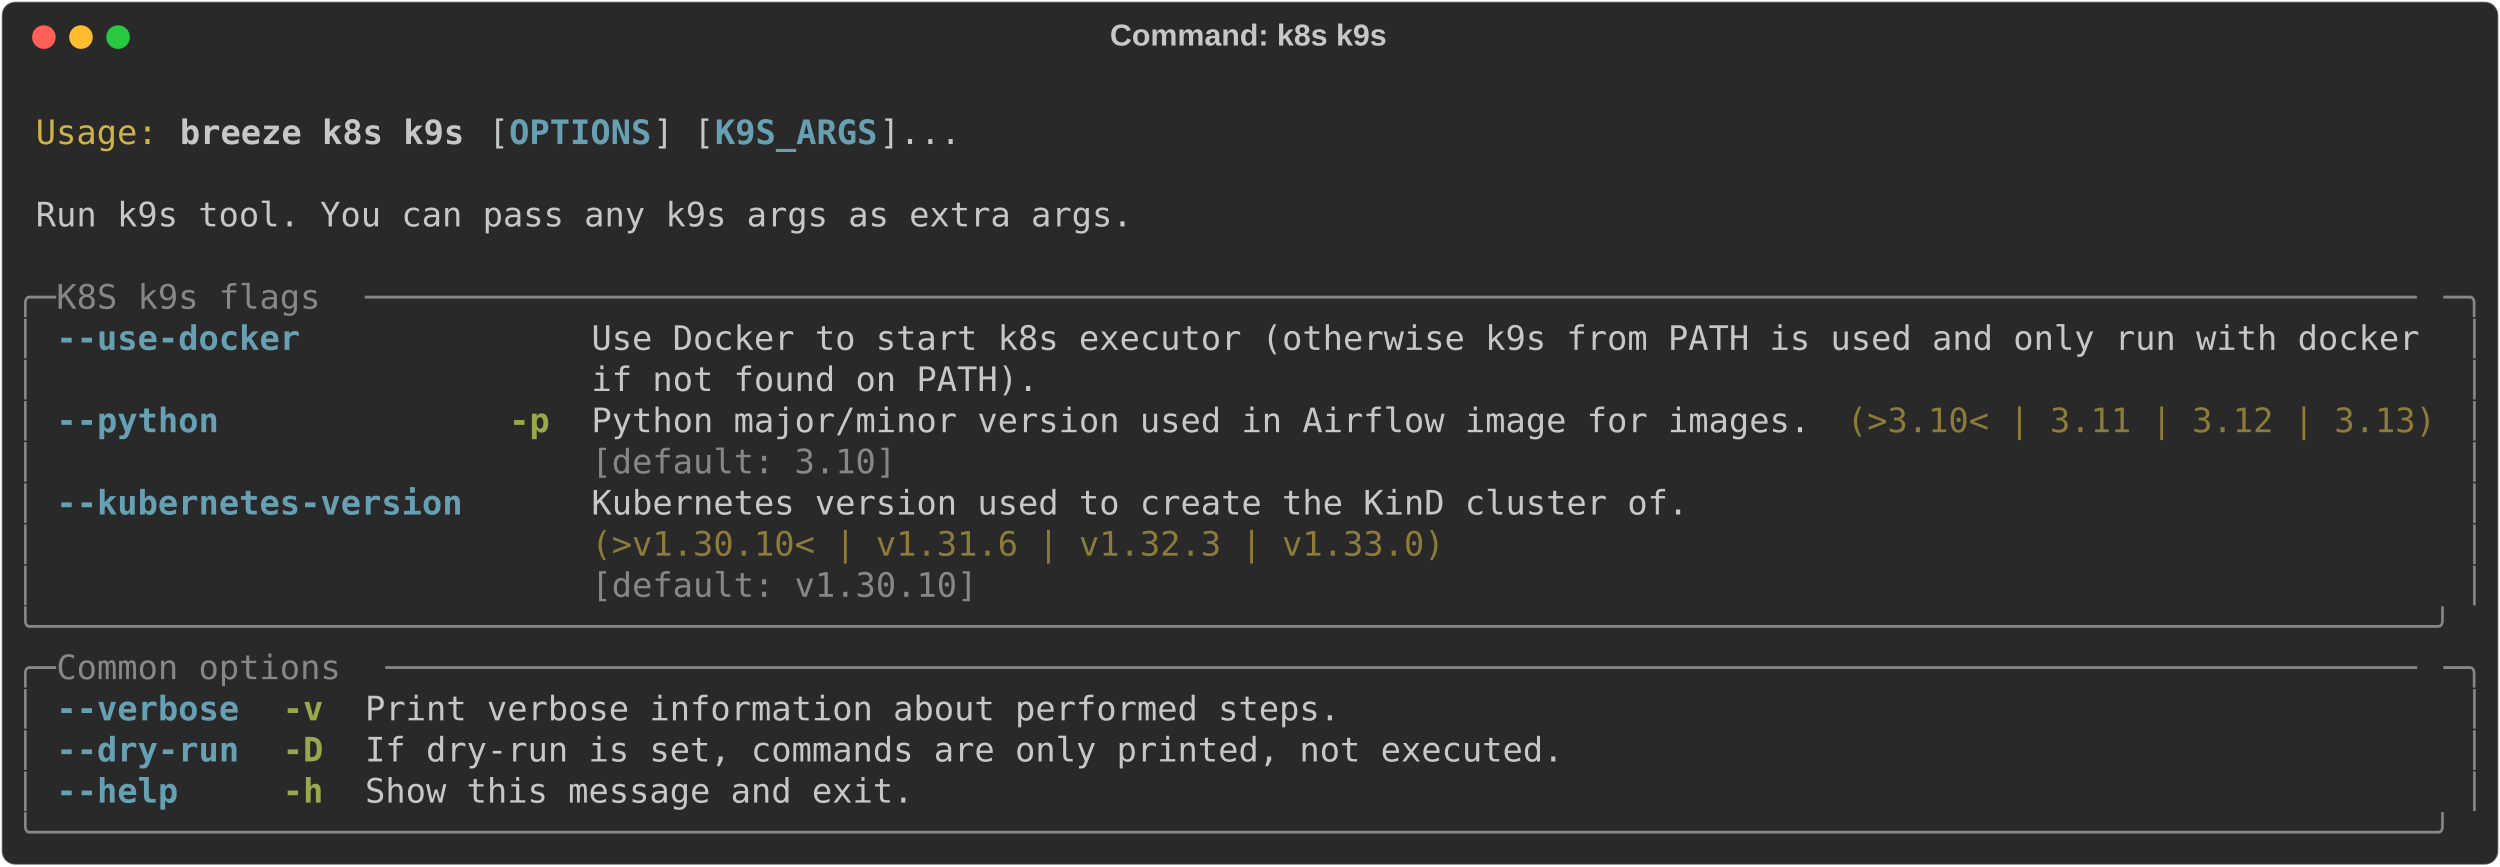
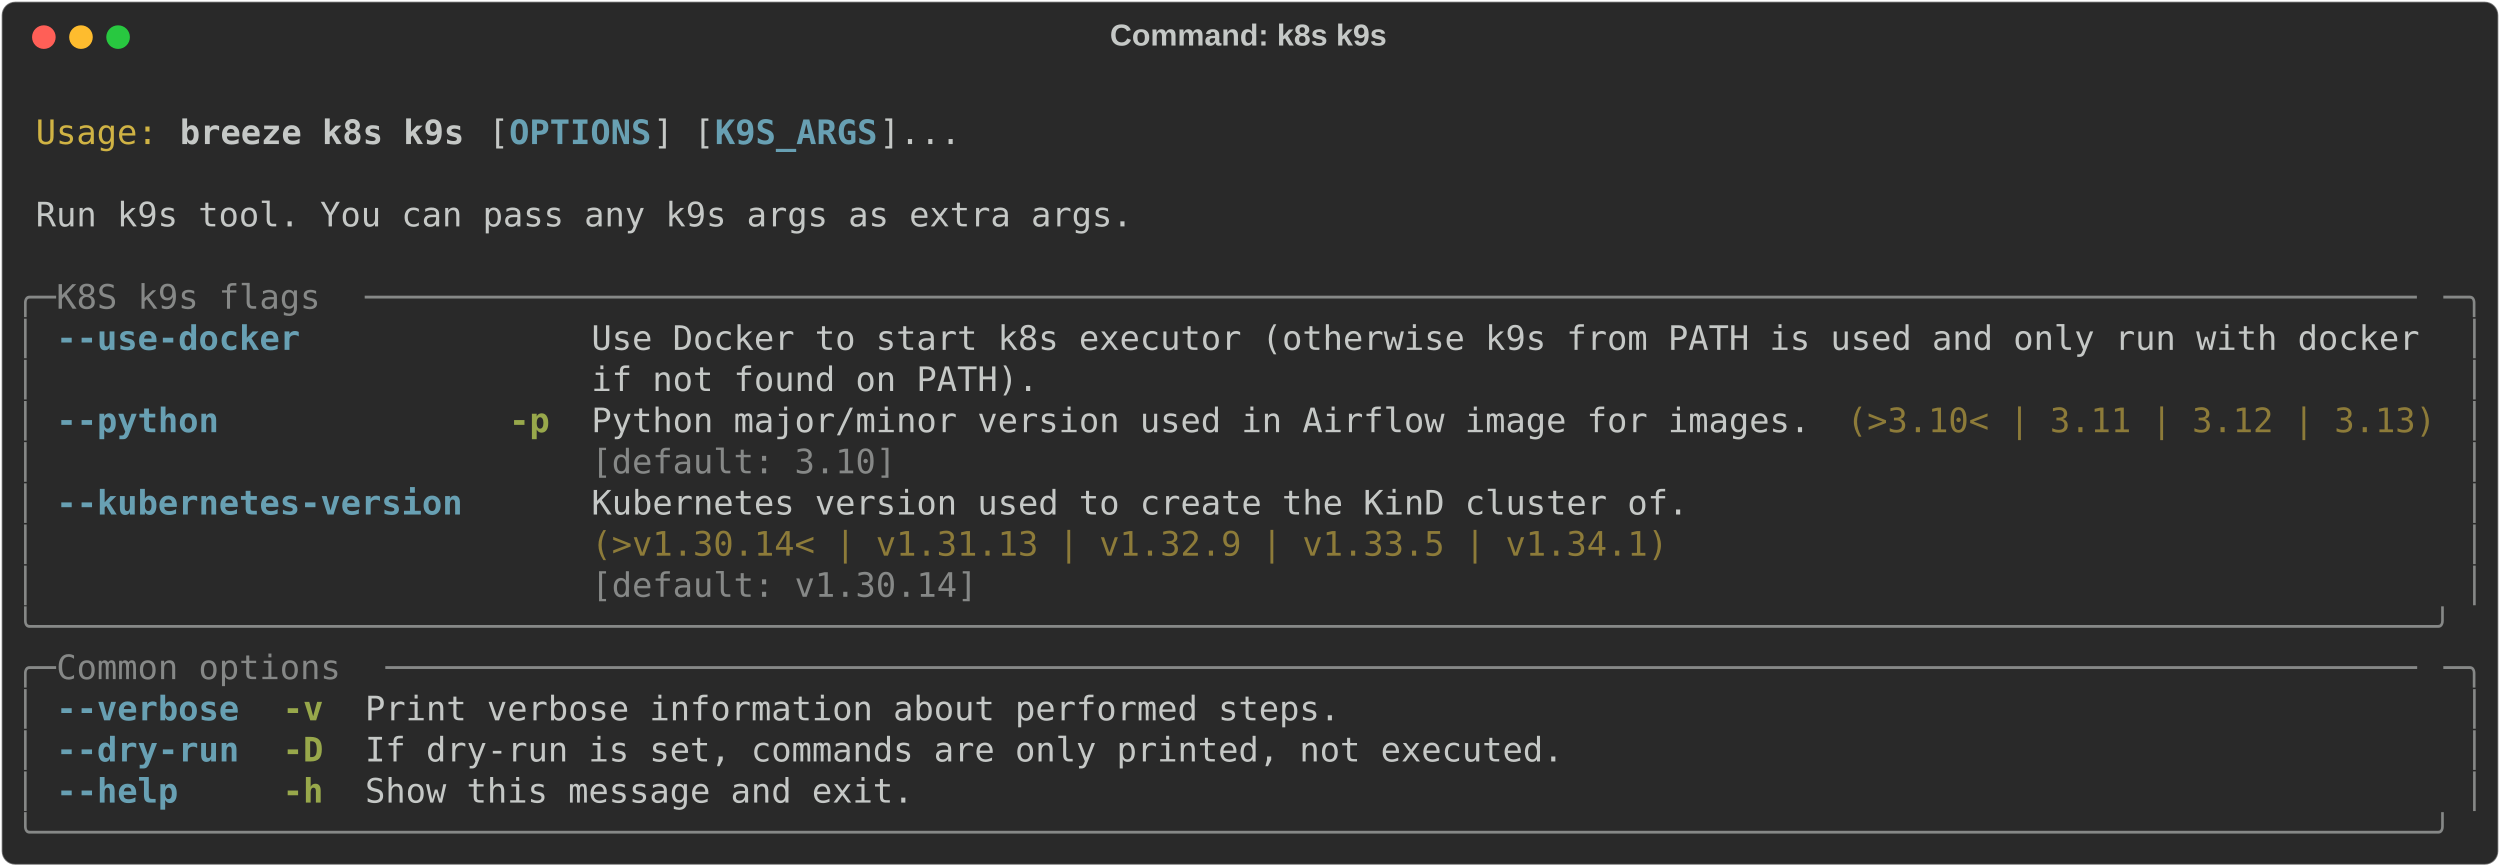
<svg xmlns="http://www.w3.org/2000/svg" class="rich-terminal" viewBox="0 0 1482 513.6">
  <style>

    @font-face {
        font-family: "Fira Code";
        src: local("FiraCode-Regular"),
                url("https://cdnjs.cloudflare.com/ajax/libs/firacode/6.2.0/woff2/FiraCode-Regular.woff2") format("woff2"),
                url("https://cdnjs.cloudflare.com/ajax/libs/firacode/6.2.0/woff/FiraCode-Regular.woff") format("woff");
        font-style: normal;
        font-weight: 400;
    }
    @font-face {
        font-family: "Fira Code";
        src: local("FiraCode-Bold"),
                url("https://cdnjs.cloudflare.com/ajax/libs/firacode/6.2.0/woff2/FiraCode-Bold.woff2") format("woff2"),
                url("https://cdnjs.cloudflare.com/ajax/libs/firacode/6.2.0/woff/FiraCode-Bold.woff") format("woff");
        font-style: bold;
        font-weight: 700;
    }

    .breeze-k8s-k9s-matrix {
        font-family: Fira Code, monospace;
        font-size: 20px;
        line-height: 24.4px;
        font-variant-east-asian: full-width;
    }

    .breeze-k8s-k9s-title {
        font-size: 18px;
        font-weight: bold;
        font-family: arial;
    }

    .breeze-k8s-k9s-r1 { fill: #c5c8c6 }
.breeze-k8s-k9s-r2 { fill: #d0b344 }
.breeze-k8s-k9s-r3 { fill: #c5c8c6;font-weight: bold }
.breeze-k8s-k9s-r4 { fill: #68a0b3;font-weight: bold }
.breeze-k8s-k9s-r5 { fill: #868887 }
.breeze-k8s-k9s-r6 { fill: #98a84b;font-weight: bold }
.breeze-k8s-k9s-r7 { fill: #8d7b39 }
    </style>
  <defs>
    <clipPath id="breeze-k8s-k9s-clip-terminal">
      <rect x="0" y="0" width="1463.0" height="462.6" />
    </clipPath>
    <clipPath id="breeze-k8s-k9s-line-0">
      <rect x="0" y="1.5" width="1464" height="24.65" />
    </clipPath>
    <clipPath id="breeze-k8s-k9s-line-1">
      <rect x="0" y="25.9" width="1464" height="24.65" />
    </clipPath>
    <clipPath id="breeze-k8s-k9s-line-2">
      <rect x="0" y="50.3" width="1464" height="24.65" />
    </clipPath>
    <clipPath id="breeze-k8s-k9s-line-3">
      <rect x="0" y="74.7" width="1464" height="24.65" />
    </clipPath>
    <clipPath id="breeze-k8s-k9s-line-4">
      <rect x="0" y="99.1" width="1464" height="24.65" />
    </clipPath>
    <clipPath id="breeze-k8s-k9s-line-5">
      <rect x="0" y="123.5" width="1464" height="24.65" />
    </clipPath>
    <clipPath id="breeze-k8s-k9s-line-6">
      <rect x="0" y="147.9" width="1464" height="24.65" />
    </clipPath>
    <clipPath id="breeze-k8s-k9s-line-7">
      <rect x="0" y="172.3" width="1464" height="24.65" />
    </clipPath>
    <clipPath id="breeze-k8s-k9s-line-8">
      <rect x="0" y="196.7" width="1464" height="24.65" />
    </clipPath>
    <clipPath id="breeze-k8s-k9s-line-9">
      <rect x="0" y="221.1" width="1464" height="24.65" />
    </clipPath>
    <clipPath id="breeze-k8s-k9s-line-10">
      <rect x="0" y="245.5" width="1464" height="24.65" />
    </clipPath>
    <clipPath id="breeze-k8s-k9s-line-11">
      <rect x="0" y="269.9" width="1464" height="24.65" />
    </clipPath>
    <clipPath id="breeze-k8s-k9s-line-12">
      <rect x="0" y="294.3" width="1464" height="24.65" />
    </clipPath>
    <clipPath id="breeze-k8s-k9s-line-13">
      <rect x="0" y="318.7" width="1464" height="24.65" />
    </clipPath>
    <clipPath id="breeze-k8s-k9s-line-14">
      <rect x="0" y="343.1" width="1464" height="24.65" />
    </clipPath>
    <clipPath id="breeze-k8s-k9s-line-15">
      <rect x="0" y="367.5" width="1464" height="24.65" />
    </clipPath>
    <clipPath id="breeze-k8s-k9s-line-16">
      <rect x="0" y="391.9" width="1464" height="24.65" />
    </clipPath>
    <clipPath id="breeze-k8s-k9s-line-17">
      <rect x="0" y="416.3" width="1464" height="24.65" />
    </clipPath>
  </defs>
  <rect fill="#292929" stroke="rgba(255,255,255,0.35)" stroke-width="1" x="1" y="1" width="1480" height="511.6" rx="8" />
  <text class="breeze-k8s-k9s-title" fill="#c5c8c6" text-anchor="middle" x="740" y="27">Command: k8s k9s</text>
  <g transform="translate(26,22)">
    <circle cx="0" cy="0" r="7" fill="#ff5f57" />
    <circle cx="22" cy="0" r="7" fill="#febc2e" />
    <circle cx="44" cy="0" r="7" fill="#28c840" />
  </g>
  <g transform="translate(9, 41)" clip-path="url(#breeze-k8s-k9s-clip-terminal)">
    <g class="breeze-k8s-k9s-matrix">
      <text class="breeze-k8s-k9s-r1" x="1464" y="20" textLength="12.2" clip-path="url(#breeze-k8s-k9s-line-0)">
</text>
      <text class="breeze-k8s-k9s-r2" x="12.2" y="44.4" textLength="73.2" clip-path="url(#breeze-k8s-k9s-line-1)">Usage:</text>
      <text class="breeze-k8s-k9s-r3" x="97.6" y="44.4" textLength="170.8" clip-path="url(#breeze-k8s-k9s-line-1)">breeze k8s k9s</text>
      <text class="breeze-k8s-k9s-r1" x="280.6" y="44.4" textLength="12.2" clip-path="url(#breeze-k8s-k9s-line-1)">[</text>
      <text class="breeze-k8s-k9s-r4" x="292.8" y="44.4" textLength="85.4" clip-path="url(#breeze-k8s-k9s-line-1)">OPTIONS</text>
      <text class="breeze-k8s-k9s-r1" x="378.2" y="44.4" textLength="36.6" clip-path="url(#breeze-k8s-k9s-line-1)">] [</text>
      <text class="breeze-k8s-k9s-r4" x="414.8" y="44.4" textLength="97.6" clip-path="url(#breeze-k8s-k9s-line-1)">K9S_ARGS</text>
      <text class="breeze-k8s-k9s-r1" x="512.4" y="44.4" textLength="48.8" clip-path="url(#breeze-k8s-k9s-line-1)">]...</text>
      <text class="breeze-k8s-k9s-r1" x="1464" y="44.4" textLength="12.2" clip-path="url(#breeze-k8s-k9s-line-1)">
</text>
      <text class="breeze-k8s-k9s-r1" x="1464" y="68.8" textLength="12.2" clip-path="url(#breeze-k8s-k9s-line-2)">
</text>
      <text class="breeze-k8s-k9s-r1" x="12.2" y="93.2" textLength="658.8" clip-path="url(#breeze-k8s-k9s-line-3)">Run k9s tool. You can pass any k9s args as extra args.</text>
      <text class="breeze-k8s-k9s-r1" x="1464" y="93.2" textLength="12.2" clip-path="url(#breeze-k8s-k9s-line-3)">
</text>
      <text class="breeze-k8s-k9s-r1" x="1464" y="117.6" textLength="12.2" clip-path="url(#breeze-k8s-k9s-line-4)">
</text>
      <text class="breeze-k8s-k9s-r5" x="0" y="142" textLength="24.4" clip-path="url(#breeze-k8s-k9s-line-5)">╭─</text>
      <text class="breeze-k8s-k9s-r5" x="24.4" y="142" textLength="183" clip-path="url(#breeze-k8s-k9s-line-5)"> K8S k9s flags </text>
      <text class="breeze-k8s-k9s-r5" x="207.4" y="142" textLength="1232.2" clip-path="url(#breeze-k8s-k9s-line-5)">─────────────────────────────────────────────────────────────────────────────────────────────────────</text>
      <text class="breeze-k8s-k9s-r5" x="1439.6" y="142" textLength="24.4" clip-path="url(#breeze-k8s-k9s-line-5)">─╮</text>
      <text class="breeze-k8s-k9s-r1" x="1464" y="142" textLength="12.2" clip-path="url(#breeze-k8s-k9s-line-5)">
</text>
      <text class="breeze-k8s-k9s-r5" x="0" y="166.4" textLength="12.2" clip-path="url(#breeze-k8s-k9s-line-6)">│</text>
      <text class="breeze-k8s-k9s-r4" x="24.4" y="166.4" textLength="146.4" clip-path="url(#breeze-k8s-k9s-line-6)">--use-docker</text>
      <text class="breeze-k8s-k9s-r1" x="341.6" y="166.4" textLength="1098" clip-path="url(#breeze-k8s-k9s-line-6)">Use Docker to start k8s executor (otherwise k9s from PATH is used and only run with docker</text>
      <text class="breeze-k8s-k9s-r5" x="1451.8" y="166.4" textLength="12.2" clip-path="url(#breeze-k8s-k9s-line-6)">│</text>
      <text class="breeze-k8s-k9s-r1" x="1464" y="166.4" textLength="12.2" clip-path="url(#breeze-k8s-k9s-line-6)">
</text>
      <text class="breeze-k8s-k9s-r5" x="0" y="190.8" textLength="12.2" clip-path="url(#breeze-k8s-k9s-line-7)">│</text>
      <text class="breeze-k8s-k9s-r1" x="341.6" y="190.8" textLength="1098" clip-path="url(#breeze-k8s-k9s-line-7)">if not found on PATH).                                                                    </text>
      <text class="breeze-k8s-k9s-r5" x="1451.8" y="190.8" textLength="12.2" clip-path="url(#breeze-k8s-k9s-line-7)">│</text>
      <text class="breeze-k8s-k9s-r1" x="1464" y="190.8" textLength="12.2" clip-path="url(#breeze-k8s-k9s-line-7)">
</text>
      <text class="breeze-k8s-k9s-r5" x="0" y="215.2" textLength="12.2" clip-path="url(#breeze-k8s-k9s-line-8)">│</text>
      <text class="breeze-k8s-k9s-r4" x="24.4" y="215.2" textLength="97.6" clip-path="url(#breeze-k8s-k9s-line-8)">--python</text>
      <text class="breeze-k8s-k9s-r6" x="292.8" y="215.2" textLength="24.4" clip-path="url(#breeze-k8s-k9s-line-8)">-p</text>
      <text class="breeze-k8s-k9s-r1" x="341.6" y="215.2" textLength="732" clip-path="url(#breeze-k8s-k9s-line-8)">Python major/minor version used in Airflow image for images.</text>
      <text class="breeze-k8s-k9s-r7" x="1085.8" y="215.2" textLength="353.8" clip-path="url(#breeze-k8s-k9s-line-8)">(&gt;3.10&lt; | 3.11 | 3.12 | 3.13)</text>
      <text class="breeze-k8s-k9s-r5" x="1451.8" y="215.2" textLength="12.2" clip-path="url(#breeze-k8s-k9s-line-8)">│</text>
      <text class="breeze-k8s-k9s-r1" x="1464" y="215.2" textLength="12.2" clip-path="url(#breeze-k8s-k9s-line-8)">
</text>
      <text class="breeze-k8s-k9s-r5" x="0" y="239.6" textLength="12.2" clip-path="url(#breeze-k8s-k9s-line-9)">│</text>
      <text class="breeze-k8s-k9s-r5" x="341.6" y="239.6" textLength="732" clip-path="url(#breeze-k8s-k9s-line-9)">[default: 3.10]                                             </text>
      <text class="breeze-k8s-k9s-r5" x="1451.8" y="239.6" textLength="12.2" clip-path="url(#breeze-k8s-k9s-line-9)">│</text>
      <text class="breeze-k8s-k9s-r1" x="1464" y="239.6" textLength="12.2" clip-path="url(#breeze-k8s-k9s-line-9)">
</text>
      <text class="breeze-k8s-k9s-r5" x="0" y="264" textLength="12.2" clip-path="url(#breeze-k8s-k9s-line-10)">│</text>
      <text class="breeze-k8s-k9s-r4" x="24.4" y="264" textLength="244" clip-path="url(#breeze-k8s-k9s-line-10)">--kubernetes-version</text>
      <text class="breeze-k8s-k9s-r1" x="341.6" y="264" textLength="658.8" clip-path="url(#breeze-k8s-k9s-line-10)">Kubernetes version used to create the KinD cluster of.</text>
      <text class="breeze-k8s-k9s-r5" x="1451.8" y="264" textLength="12.2" clip-path="url(#breeze-k8s-k9s-line-10)">│</text>
      <text class="breeze-k8s-k9s-r1" x="1464" y="264" textLength="12.2" clip-path="url(#breeze-k8s-k9s-line-10)">
</text>
      <text class="breeze-k8s-k9s-r5" x="0" y="288.4" textLength="12.2" clip-path="url(#breeze-k8s-k9s-line-11)">│</text>
-       <text class="breeze-k8s-k9s-r7" x="341.6" y="288.4" textLength="658.8" clip-path="url(#breeze-k8s-k9s-line-11)">(&gt;v1.30.10&lt; | v1.31.6 | v1.32.3 | v1.33.0)            </text>
+       <text class="breeze-k8s-k9s-r7" x="341.6" y="288.4" textLength="658.8" clip-path="url(#breeze-k8s-k9s-line-11)">(&gt;v1.30.14&lt; | v1.31.13 | v1.32.9 | v1.33.5 | v1.34.1) </text>
      <text class="breeze-k8s-k9s-r5" x="1451.8" y="288.4" textLength="12.2" clip-path="url(#breeze-k8s-k9s-line-11)">│</text>
      <text class="breeze-k8s-k9s-r1" x="1464" y="288.4" textLength="12.2" clip-path="url(#breeze-k8s-k9s-line-11)">
</text>
      <text class="breeze-k8s-k9s-r5" x="0" y="312.8" textLength="12.2" clip-path="url(#breeze-k8s-k9s-line-12)">│</text>
-       <text class="breeze-k8s-k9s-r5" x="341.6" y="312.8" textLength="658.8" clip-path="url(#breeze-k8s-k9s-line-12)">[default: v1.30.10]                                   </text>
+       <text class="breeze-k8s-k9s-r5" x="341.6" y="312.8" textLength="658.8" clip-path="url(#breeze-k8s-k9s-line-12)">[default: v1.30.14]                                   </text>
      <text class="breeze-k8s-k9s-r5" x="1451.8" y="312.8" textLength="12.2" clip-path="url(#breeze-k8s-k9s-line-12)">│</text>
      <text class="breeze-k8s-k9s-r1" x="1464" y="312.8" textLength="12.2" clip-path="url(#breeze-k8s-k9s-line-12)">
</text>
      <text class="breeze-k8s-k9s-r5" x="0" y="337.2" textLength="1464" clip-path="url(#breeze-k8s-k9s-line-13)">╰──────────────────────────────────────────────────────────────────────────────────────────────────────────────────────╯</text>
      <text class="breeze-k8s-k9s-r1" x="1464" y="337.2" textLength="12.2" clip-path="url(#breeze-k8s-k9s-line-13)">
</text>
      <text class="breeze-k8s-k9s-r5" x="0" y="361.6" textLength="24.4" clip-path="url(#breeze-k8s-k9s-line-14)">╭─</text>
      <text class="breeze-k8s-k9s-r5" x="24.4" y="361.6" textLength="195.2" clip-path="url(#breeze-k8s-k9s-line-14)"> Common options </text>
      <text class="breeze-k8s-k9s-r5" x="219.6" y="361.6" textLength="1220" clip-path="url(#breeze-k8s-k9s-line-14)">────────────────────────────────────────────────────────────────────────────────────────────────────</text>
      <text class="breeze-k8s-k9s-r5" x="1439.6" y="361.6" textLength="24.4" clip-path="url(#breeze-k8s-k9s-line-14)">─╮</text>
      <text class="breeze-k8s-k9s-r1" x="1464" y="361.6" textLength="12.2" clip-path="url(#breeze-k8s-k9s-line-14)">
</text>
      <text class="breeze-k8s-k9s-r5" x="0" y="386" textLength="12.2" clip-path="url(#breeze-k8s-k9s-line-15)">│</text>
      <text class="breeze-k8s-k9s-r4" x="24.4" y="386" textLength="109.8" clip-path="url(#breeze-k8s-k9s-line-15)">--verbose</text>
      <text class="breeze-k8s-k9s-r6" x="158.6" y="386" textLength="24.4" clip-path="url(#breeze-k8s-k9s-line-15)">-v</text>
      <text class="breeze-k8s-k9s-r1" x="207.4" y="386" textLength="585.6" clip-path="url(#breeze-k8s-k9s-line-15)">Print verbose information about performed steps.</text>
      <text class="breeze-k8s-k9s-r5" x="1451.8" y="386" textLength="12.2" clip-path="url(#breeze-k8s-k9s-line-15)">│</text>
      <text class="breeze-k8s-k9s-r1" x="1464" y="386" textLength="12.2" clip-path="url(#breeze-k8s-k9s-line-15)">
</text>
      <text class="breeze-k8s-k9s-r5" x="0" y="410.4" textLength="12.2" clip-path="url(#breeze-k8s-k9s-line-16)">│</text>
      <text class="breeze-k8s-k9s-r4" x="24.4" y="410.4" textLength="109.8" clip-path="url(#breeze-k8s-k9s-line-16)">--dry-run</text>
      <text class="breeze-k8s-k9s-r6" x="158.6" y="410.4" textLength="24.4" clip-path="url(#breeze-k8s-k9s-line-16)">-D</text>
      <text class="breeze-k8s-k9s-r1" x="207.4" y="410.4" textLength="719.8" clip-path="url(#breeze-k8s-k9s-line-16)">If dry-run is set, commands are only printed, not executed.</text>
      <text class="breeze-k8s-k9s-r5" x="1451.8" y="410.4" textLength="12.2" clip-path="url(#breeze-k8s-k9s-line-16)">│</text>
      <text class="breeze-k8s-k9s-r1" x="1464" y="410.4" textLength="12.2" clip-path="url(#breeze-k8s-k9s-line-16)">
</text>
      <text class="breeze-k8s-k9s-r5" x="0" y="434.8" textLength="12.2" clip-path="url(#breeze-k8s-k9s-line-17)">│</text>
      <text class="breeze-k8s-k9s-r4" x="24.4" y="434.8" textLength="73.2" clip-path="url(#breeze-k8s-k9s-line-17)">--help</text>
      <text class="breeze-k8s-k9s-r6" x="158.6" y="434.8" textLength="24.4" clip-path="url(#breeze-k8s-k9s-line-17)">-h</text>
      <text class="breeze-k8s-k9s-r1" x="207.4" y="434.8" textLength="329.4" clip-path="url(#breeze-k8s-k9s-line-17)">Show this message and exit.</text>
      <text class="breeze-k8s-k9s-r5" x="1451.8" y="434.8" textLength="12.2" clip-path="url(#breeze-k8s-k9s-line-17)">│</text>
      <text class="breeze-k8s-k9s-r1" x="1464" y="434.8" textLength="12.2" clip-path="url(#breeze-k8s-k9s-line-17)">
</text>
      <text class="breeze-k8s-k9s-r5" x="0" y="459.2" textLength="1464" clip-path="url(#breeze-k8s-k9s-line-18)">╰──────────────────────────────────────────────────────────────────────────────────────────────────────────────────────╯</text>
      <text class="breeze-k8s-k9s-r1" x="1464" y="459.2" textLength="12.2" clip-path="url(#breeze-k8s-k9s-line-18)">
</text>
    </g>
  </g>
</svg>
